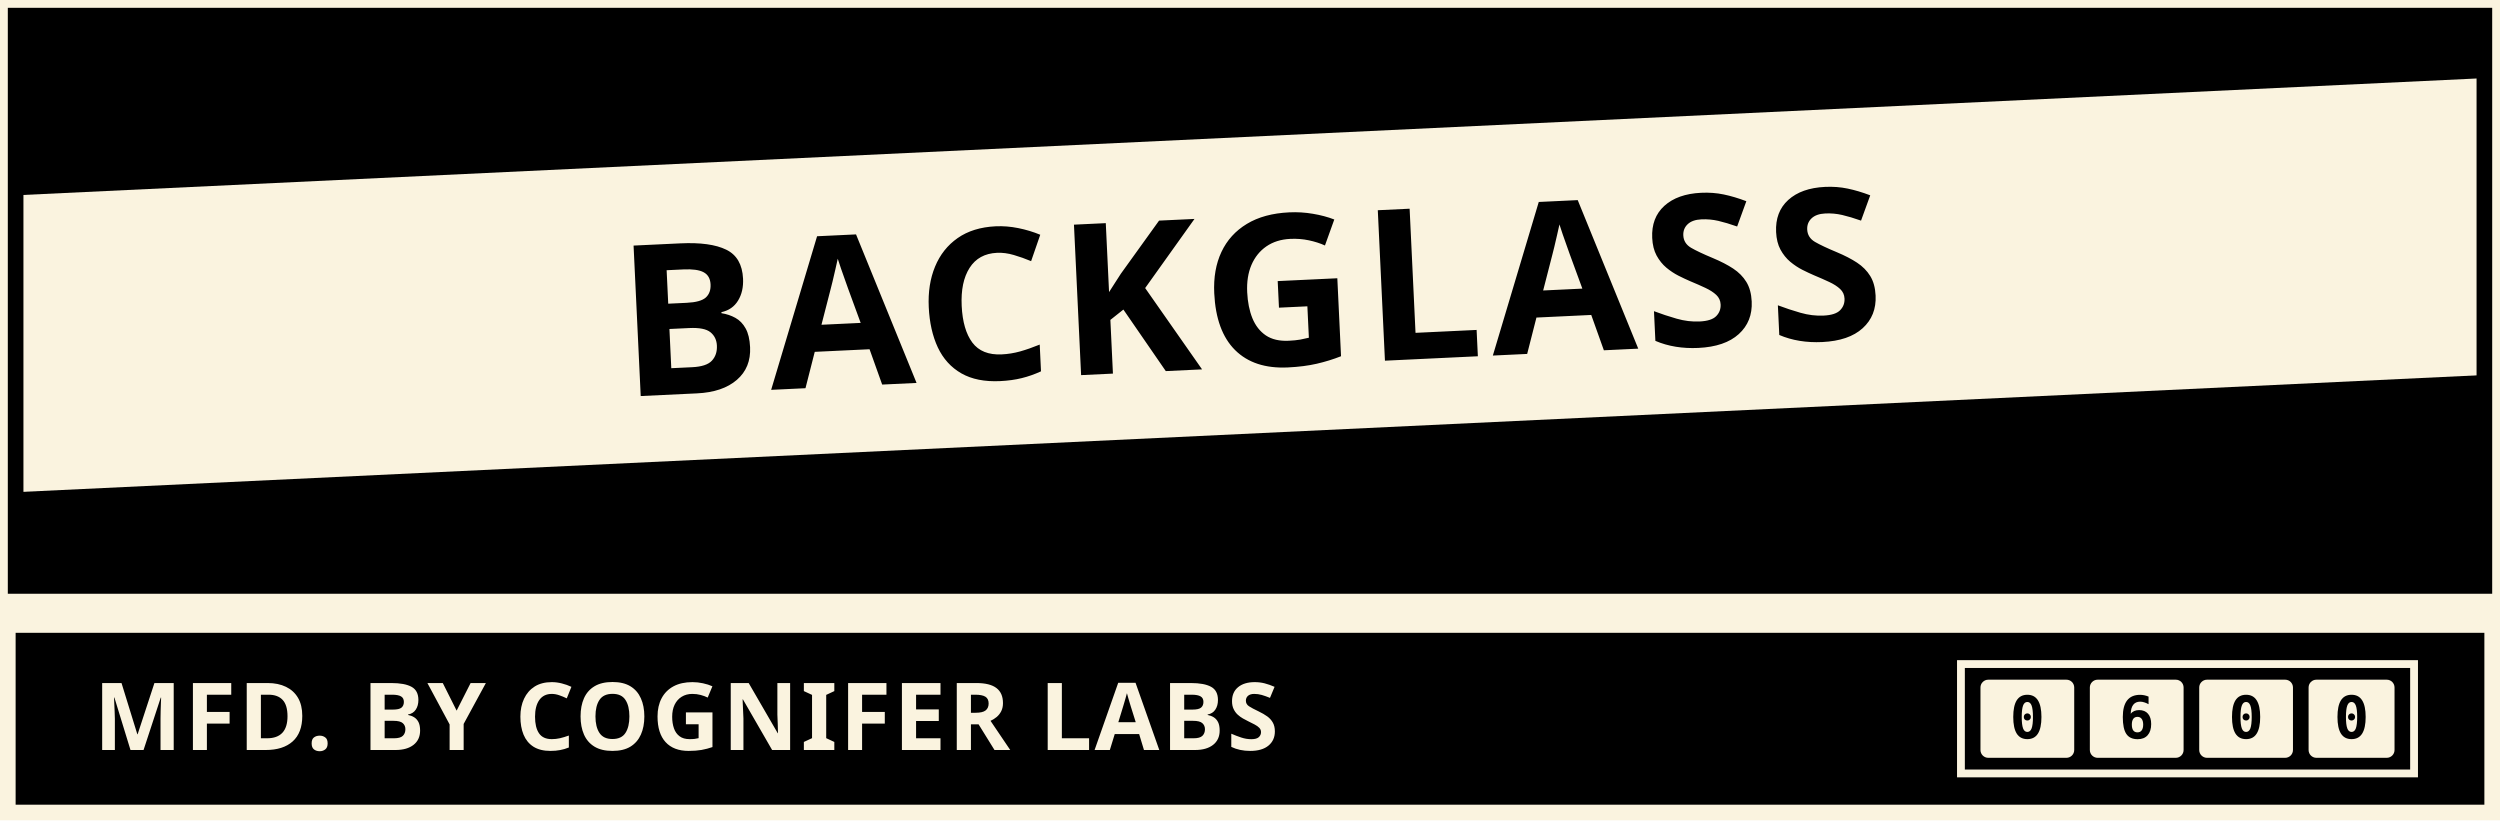
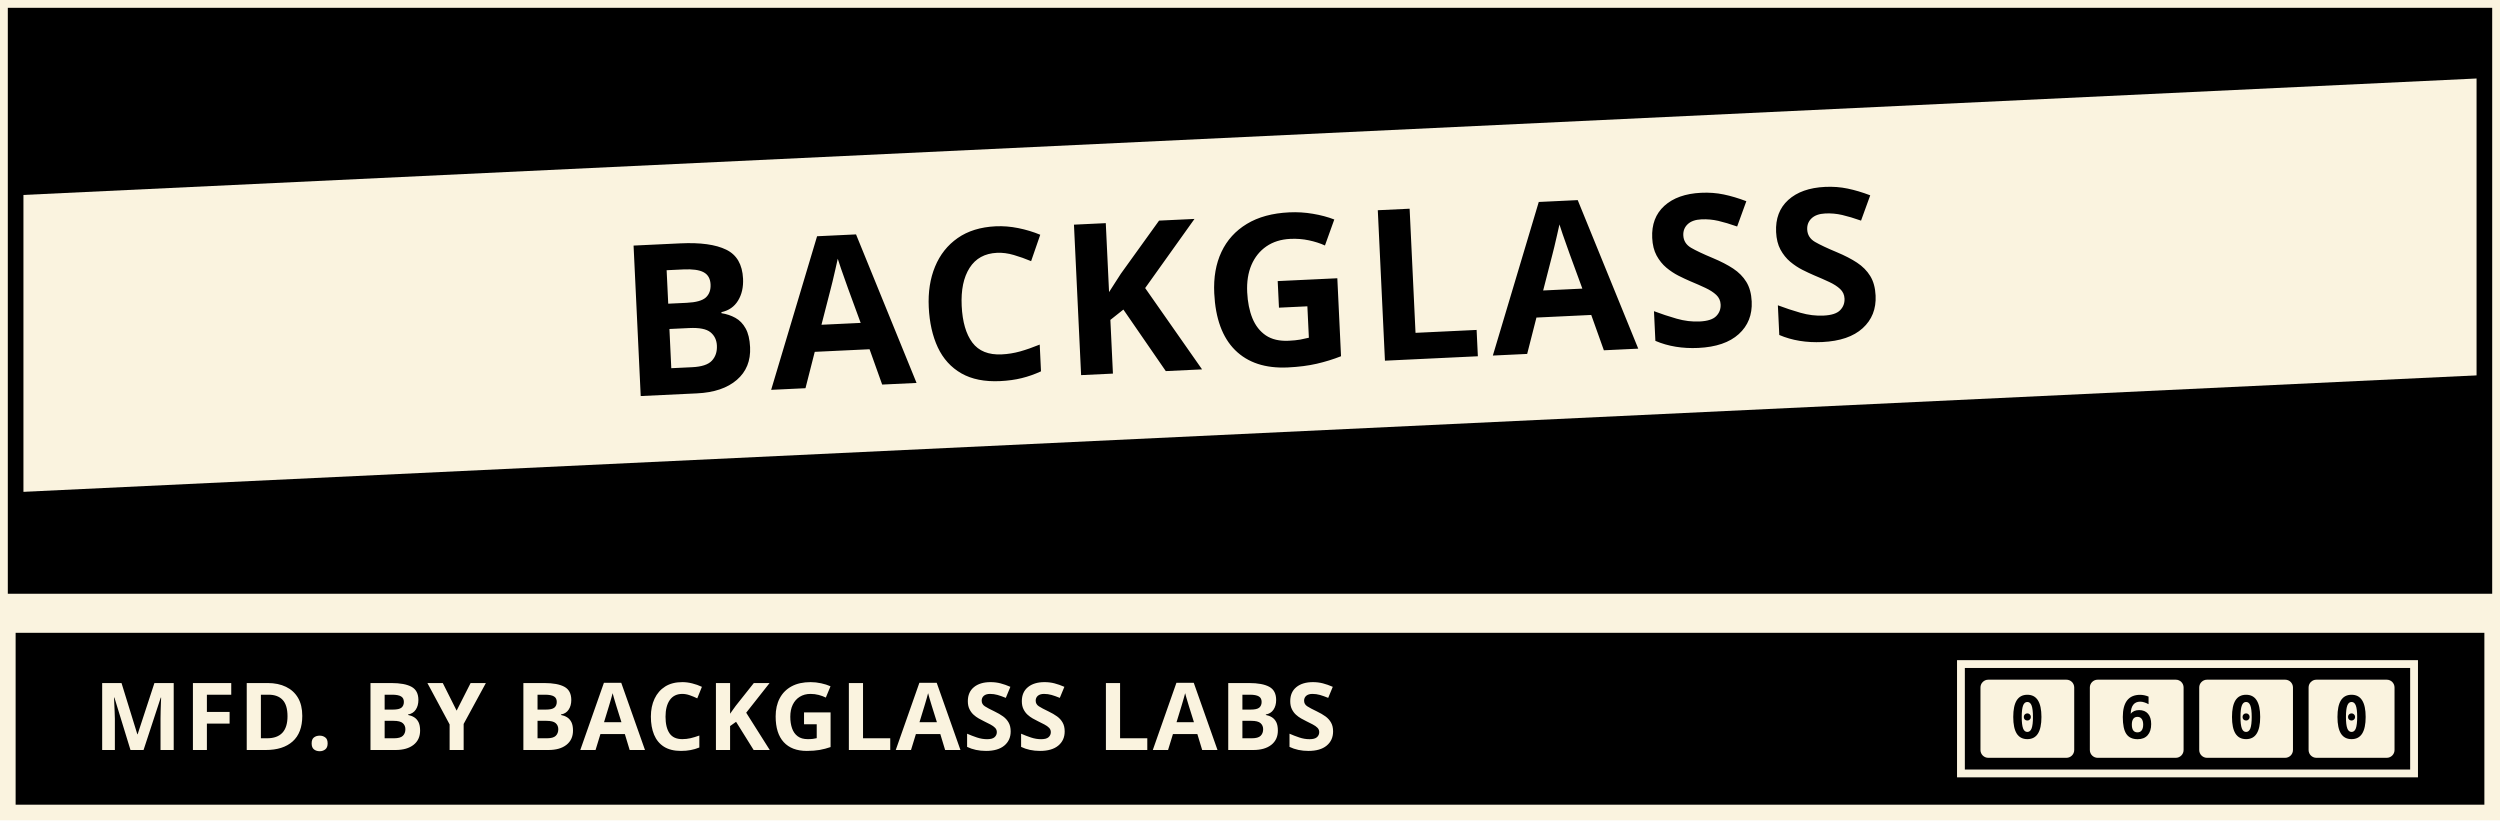
<svg xmlns="http://www.w3.org/2000/svg" viewBox="0 0 640 210" width="640" height="210" role="img" aria-label="Backglass">
  <rect x="0" y="0" width="640" height="210" fill="#FAF3DF" />
  <g>
    <rect x="4" y="4" width="632" height="146" fill="#FAF3DF" />
    <polygon points="4,4 636,4 636,20 4,50" fill="#000000" />
    <polygon points="4,126 636,96 636,150 4,150" fill="#000000" />
    <text x="320" y="73" transform="rotate(-2.72 320 73)" text-anchor="middle" dominant-baseline="central" font-family="'Helvetica Neue Condensed','HelveticaNeue-CondensedBold','Arial Narrow',system-ui,sans-serif" font-weight="700" font-size="54" letter-spacing="2" fill="#000000">BACKGLASS</text>
    <rect x="4" y="4" width="632" height="146" fill="none" stroke="#000000" stroke-width="4" />
  </g>
  <rect x="4" y="162" width="632" height="44" fill="#000000" />
-   <text x="24" y="192" font-family="'Helvetica Neue Condensed','Arial Narrow',system-ui,sans-serif" font-weight="700" font-size="24" letter-spacing="0.6" fill="#FAF3DF">MFD. BY COGNIFER LABS</text>
+   <text x="24" y="192" font-family="'Helvetica Neue Condensed','Arial Narrow',system-ui,sans-serif" font-weight="700" font-size="24" letter-spacing="0.6" fill="#FAF3DF">MFD. BY BACKGLASS LABS</text>
  <g transform="translate(502 170)">
    <rect x="0" y="0" width="116" height="28" fill="#000000" stroke="#FAF3DF" stroke-width="2" />
    <rect x="5" y="4" width="24" height="20" rx="2" fill="#FAF3DF" />
    <rect x="33" y="4" width="24" height="20" rx="2" fill="#FAF3DF" />
    <rect x="61" y="4" width="24" height="20" rx="2" fill="#FAF3DF" />
    <rect x="89" y="4" width="22" height="20" rx="2" fill="#FAF3DF" />
    <g font-family="ui-monospace,'SF Mono',Menlo,monospace" font-weight="700" font-size="15" fill="#000000" text-anchor="middle">
      <text x="17" y="19">0</text>
      <text x="45" y="19">6</text>
      <text x="73" y="19">0</text>
      <text x="100" y="19">0</text>
    </g>
  </g>
</svg>
